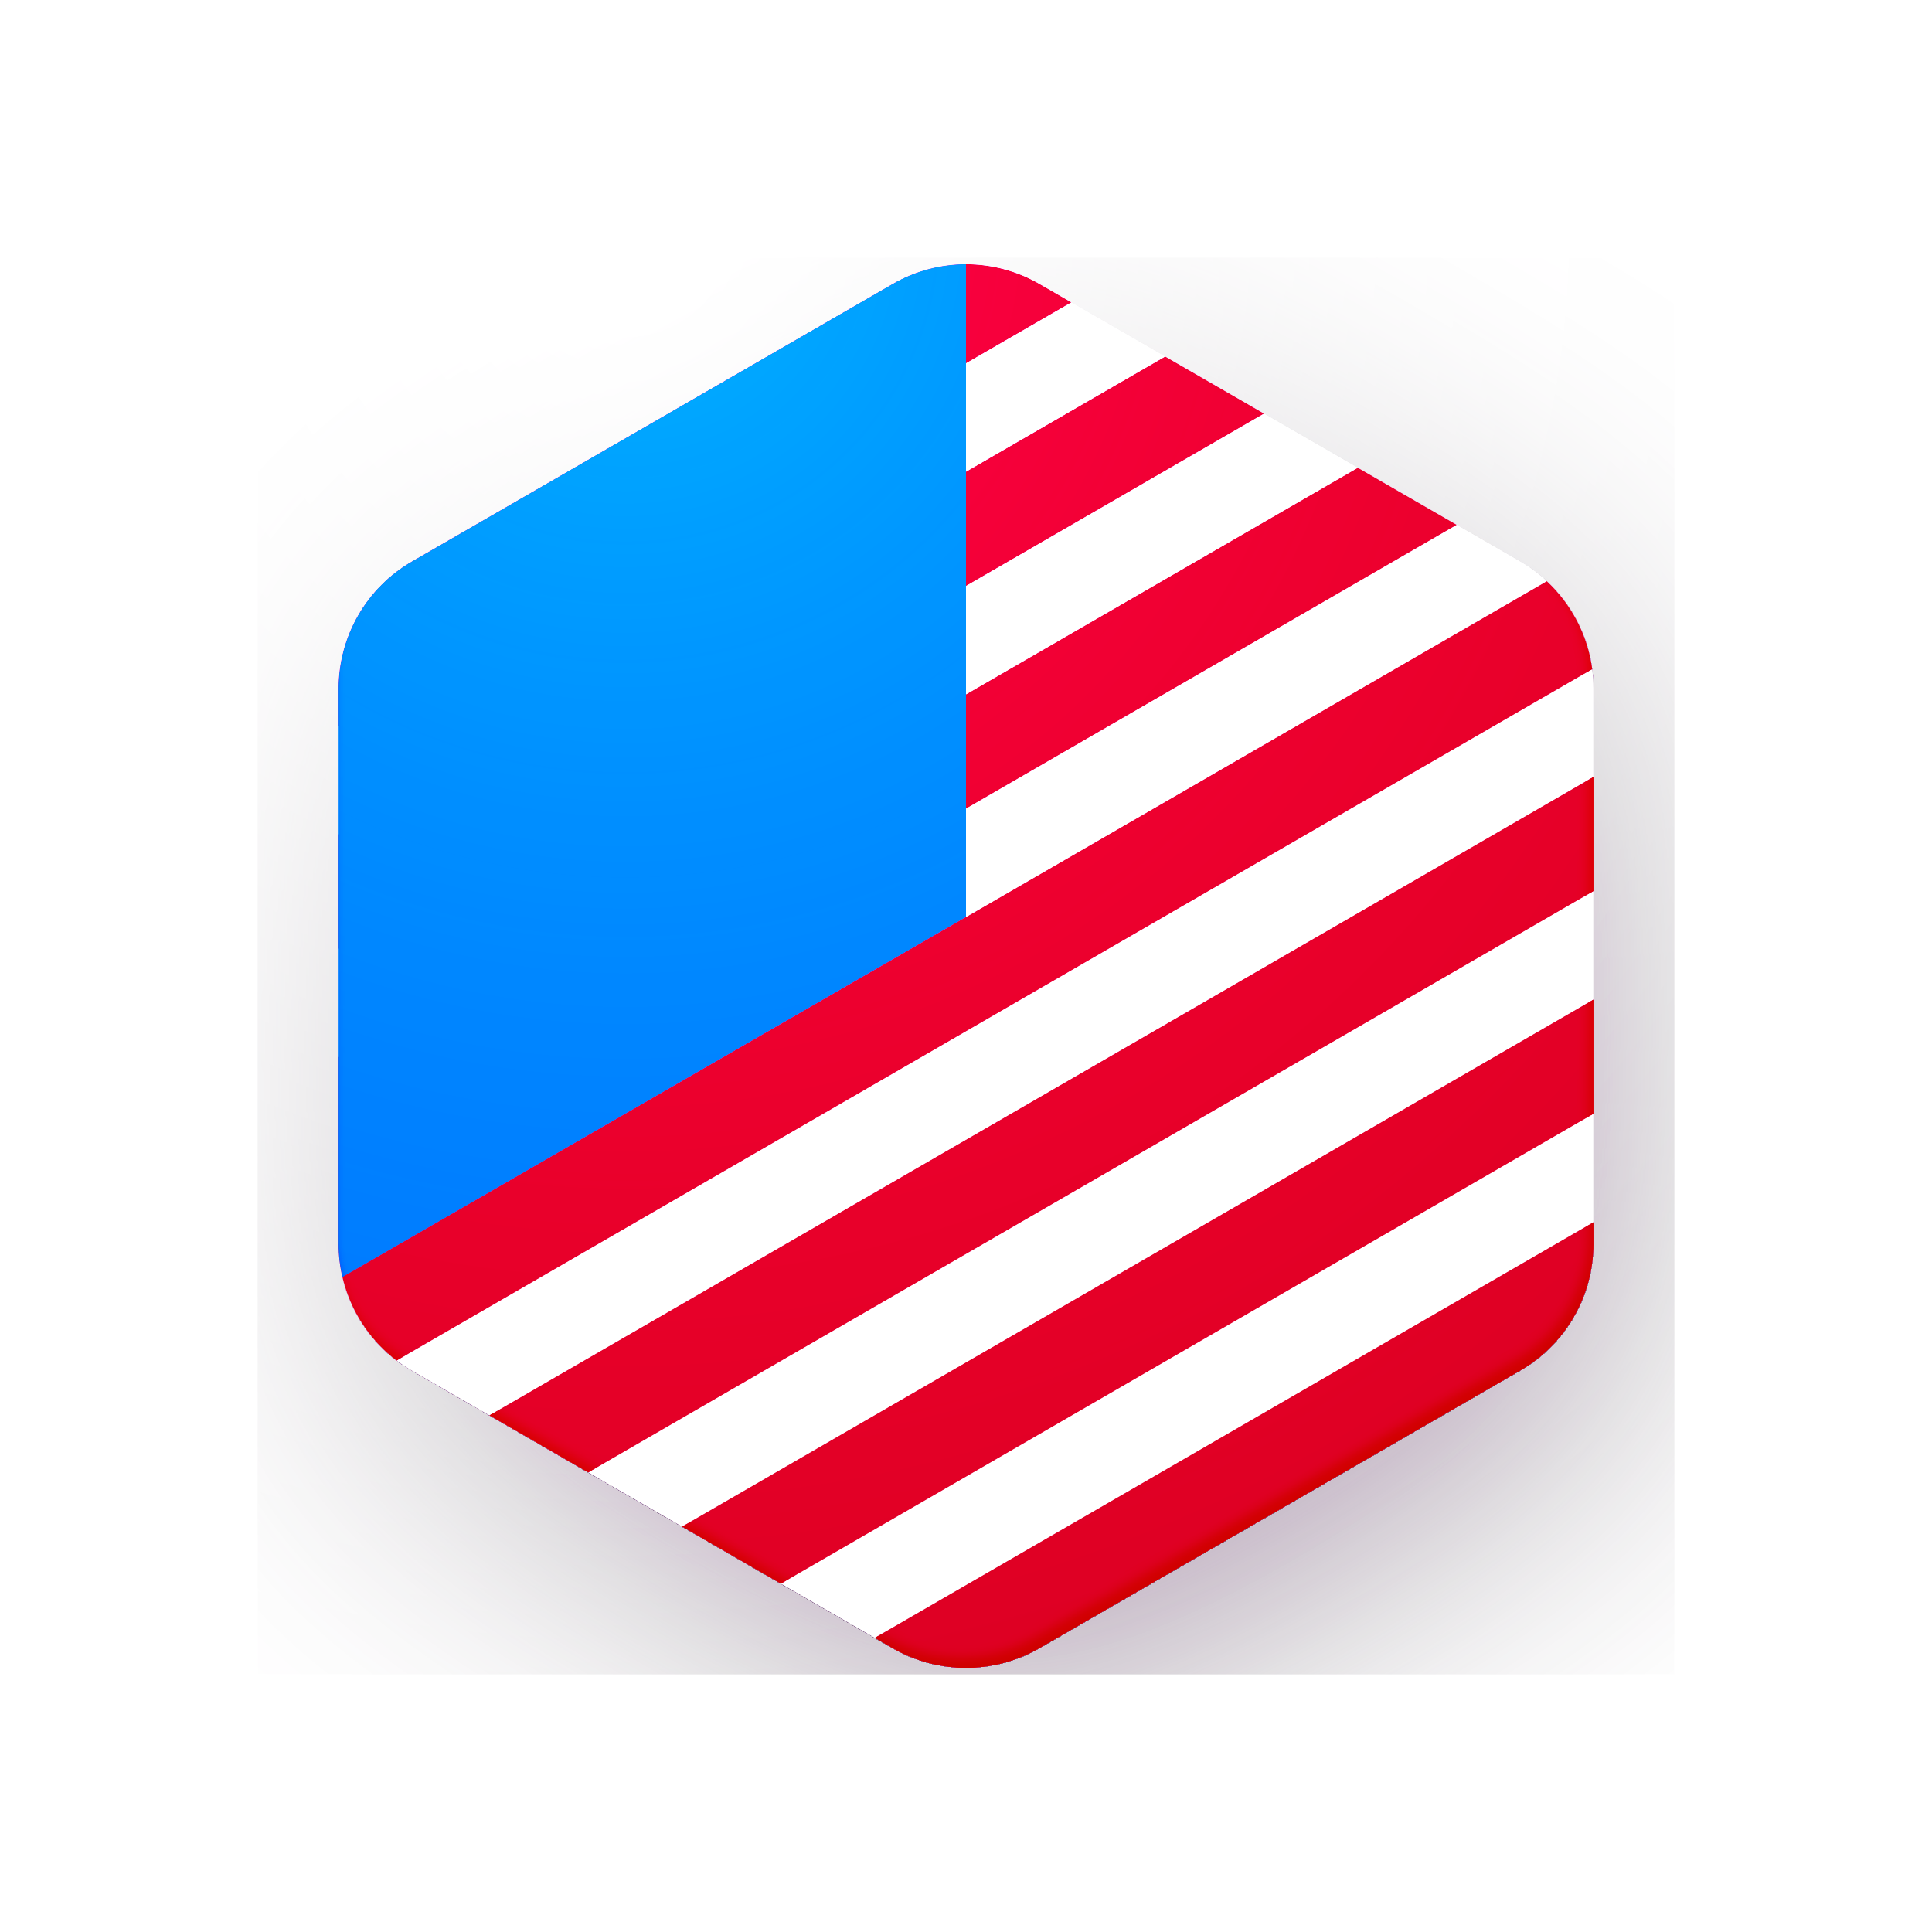
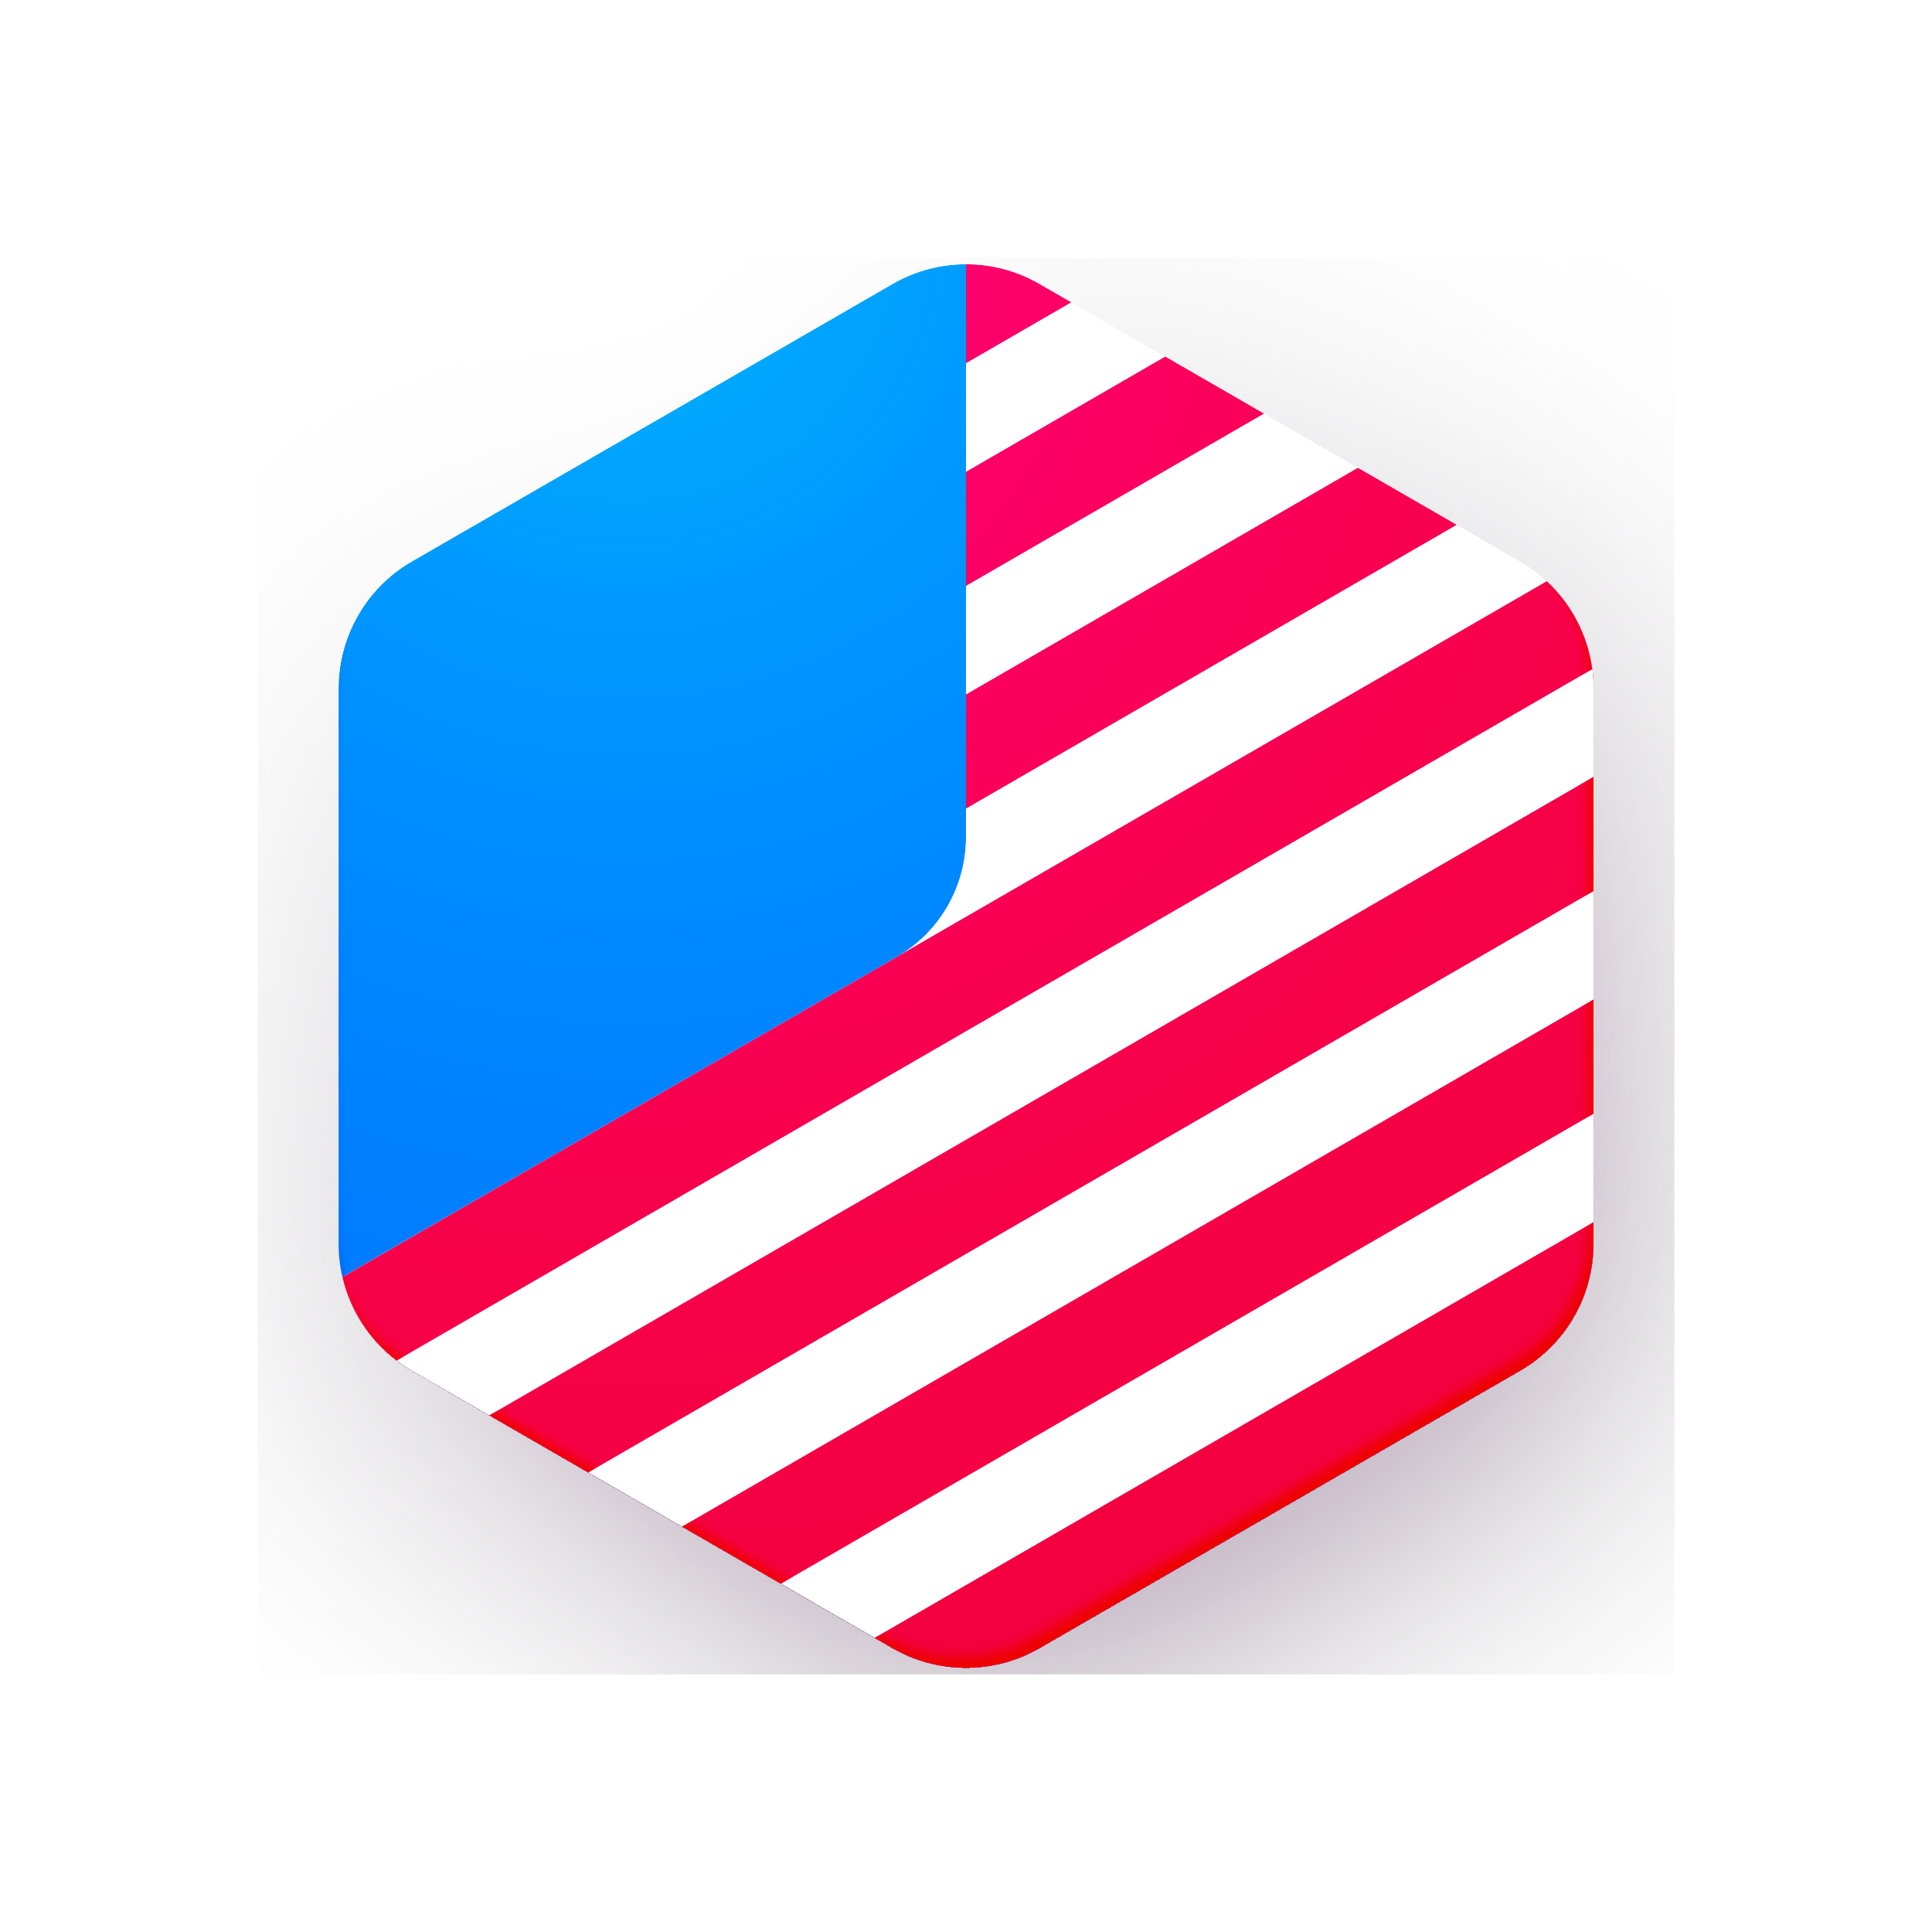
<svg xmlns="http://www.w3.org/2000/svg" width="180" height="180" viewBox="0 0 180 180" fill="none">
  <g clip-path="url(#clip0_64_18803)">
    <rect width="180" height="180" fill="white" />
    <g clip-path="url(#clip1_64_18803)" filter="url(#filter0_di_64_18803)">
      <path d="M83.168 26.447C87.396 24.006 92.604 24.006 96.832 26.447L141.623 52.306C145.851 54.747 148.455 59.258 148.455 64.14V115.86C148.455 120.742 145.851 125.253 141.623 127.693L96.832 153.554C92.604 155.994 87.396 155.994 83.168 153.554L38.377 127.693C34.149 125.253 31.545 120.742 31.545 115.86V64.14C31.545 59.258 34.149 54.747 38.377 52.306L83.168 26.447Z" fill="white" />
-       <path d="M31.545 77.752L31.545 88.398L117.77 38.535L108.558 33.216L31.545 77.752Z" fill="#D40020" />
-       <path d="M99.819 28.171L96.832 26.447C92.604 24.006 87.396 24.006 83.168 26.447L38.377 52.306C34.149 54.747 31.545 59.258 31.545 64.14V67.653L99.819 28.171Z" fill="#D40020" />
-       <path d="M31.545 115.86V98.498L126.509 43.581L135.721 48.899L89.971 75.356V85.456L144.111 54.147C146.417 56.298 147.921 59.197 148.337 62.349L36.963 126.756C33.576 124.193 31.545 120.171 31.545 115.86Z" fill="#D40020" />
-       <path d="M148.455 72.38V64.111L148.455 64.14V115.86C148.455 120.742 145.851 125.253 141.623 127.693L96.832 153.554C92.604 155.994 87.396 155.994 83.168 153.554L81.5 152.591L148.455 113.871V103.772L72.761 147.545L63.549 142.226L148.455 93.126V83.026L54.809 137.181L45.597 131.862L148.455 72.38Z" fill="#D40020" />
-       <path d="M38.377 52.306C34.149 54.747 31.545 59.258 31.545 64.14V115.86C31.545 116.921 31.668 117.965 31.904 118.974L90 85.433L90 24.616C87.642 24.616 85.284 25.226 83.17 26.445C83.169 26.446 83.169 26.446 83.168 26.447L38.377 52.306Z" fill="#006FFF" />
+       <path d="M90 54.594L117.77 38.535L108.558 33.216L90 43.948V54.594Z" fill="#EF0038" />
+       <path d="M99.819 28.171L96.832 26.447C94.718 25.226 92.359 24.616 90 24.616V33.849L99.819 28.171Z" fill="#EF0038" />
+       <path d="M31.904 118.973L89.971 75.356L90 64.694L126.509 43.581L135.721 48.899L89.971 75.356L31.904 118.973L144.111 54.147C146.417 56.298 147.921 59.197 148.337 62.349L36.963 126.756C34.41 124.824 32.627 122.063 31.904 118.973Z" fill="#EF0038" />
+       <path d="M148.455 72.38V64.111L148.455 64.14V115.86C148.455 120.742 145.851 125.253 141.623 127.693L96.832 153.554C92.604 155.994 87.396 155.994 83.168 153.554L81.5 152.591L148.455 113.871V103.772L72.761 147.545L63.549 142.226L148.455 93.126V83.026L54.809 137.181L45.597 131.862L148.455 72.38Z" fill="#EF0038" />
+       <path d="M38.377 52.306C34.149 54.747 31.545 59.258 31.545 64.14V115.86C31.545 116.921 31.668 117.965 31.904 118.974L83.555 89.154C87.543 86.851 90 82.596 90 77.99L90 24.616C87.642 24.616 85.284 25.226 83.17 26.445C83.169 26.446 83.169 26.446 83.168 26.447L38.377 52.306Z" fill="#006FFF" />
    </g>
    <g style="mix-blend-mode:color-dodge">
      <rect width="180" height="180" fill="url(#paint0_radial_64_18803)" />
    </g>
  </g>
  <defs>
    <filter id="filter0_di_64_18803" x="-3" y="0" width="192" height="192" filterUnits="userSpaceOnUse" color-interpolation-filters="sRGB">
      <feFlood flood-opacity="0" result="BackgroundImageFix" />
      <feColorMatrix in="SourceAlpha" type="matrix" values="0 0 0 0 0 0 0 0 0 0 0 0 0 0 0 0 0 0 127 0" result="hardAlpha" />
      <feOffset dx="3" dy="6" />
      <feGaussianBlur stdDeviation="15" />
      <feColorMatrix type="matrix" values="0 0 0 0 0.204 0 0 0 0 0.153 0 0 0 0 0.217 0 0 0 0.5 0" />
      <feBlend mode="color-burn" in2="BackgroundImageFix" result="effect1_dropShadow_64_18803" />
      <feBlend mode="normal" in="SourceGraphic" in2="effect1_dropShadow_64_18803" result="shape" />
      <feColorMatrix in="SourceAlpha" type="matrix" values="0 0 0 0 0 0 0 0 0 0 0 0 0 0 0 0 0 0 127 0" result="hardAlpha" />
      <feOffset dx="-0.5" dy="-1" />
      <feGaussianBlur stdDeviation="0.5" />
      <feComposite in2="hardAlpha" operator="arithmetic" k2="-1" k3="1" />
      <feColorMatrix type="matrix" values="0 0 0 0 0.698 0 0 0 0 0.631 0 0 0 0 0.704 0 0 0 1 0" />
      <feBlend mode="color-burn" in2="shape" result="effect2_innerShadow_64_18803" />
    </filter>
    <radialGradient id="paint0_radial_64_18803" cx="0" cy="0" r="1" gradientUnits="userSpaceOnUse" gradientTransform="translate(59 20.5) rotate(64.2307) scale(177.114)">
      <stop stop-color="#896297" />
      <stop offset="1" stop-color="#381743" stop-opacity="0" />
    </radialGradient>
    <clipPath id="clip0_64_18803">
      <rect width="180" height="180" fill="white" />
    </clipPath>
    <clipPath id="clip1_64_18803">
      <rect width="132" height="132" fill="white" transform="translate(24 24)" />
    </clipPath>
  </defs>
</svg>
